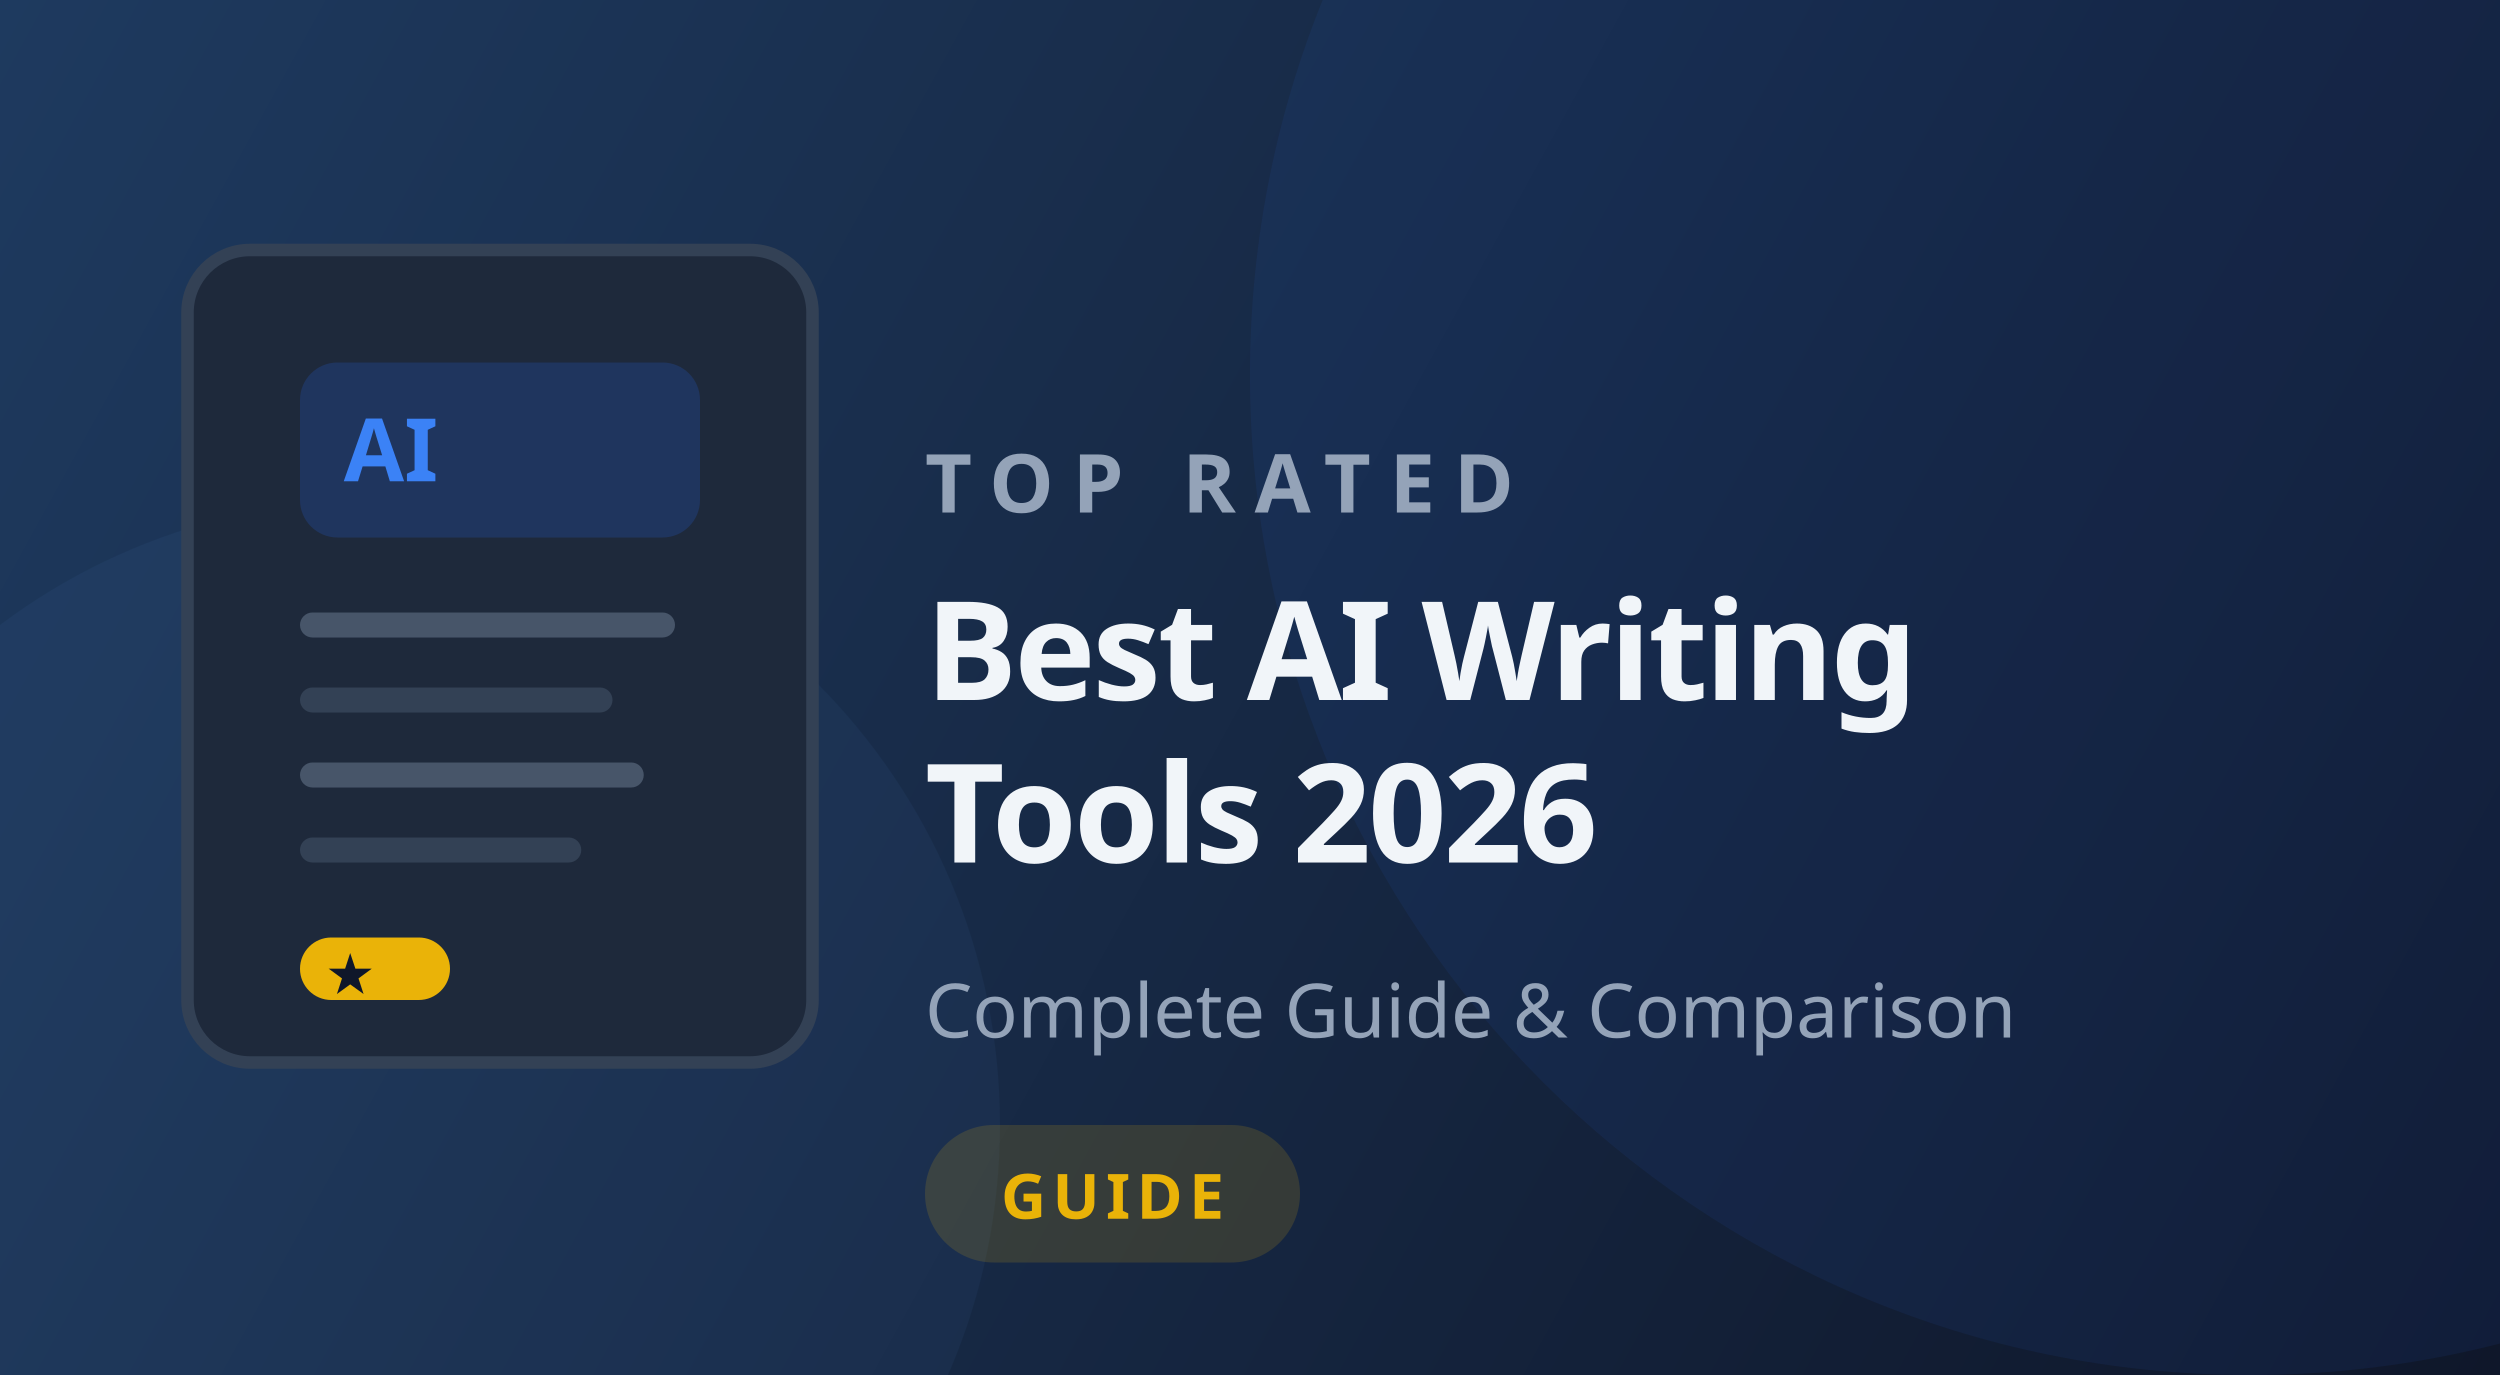
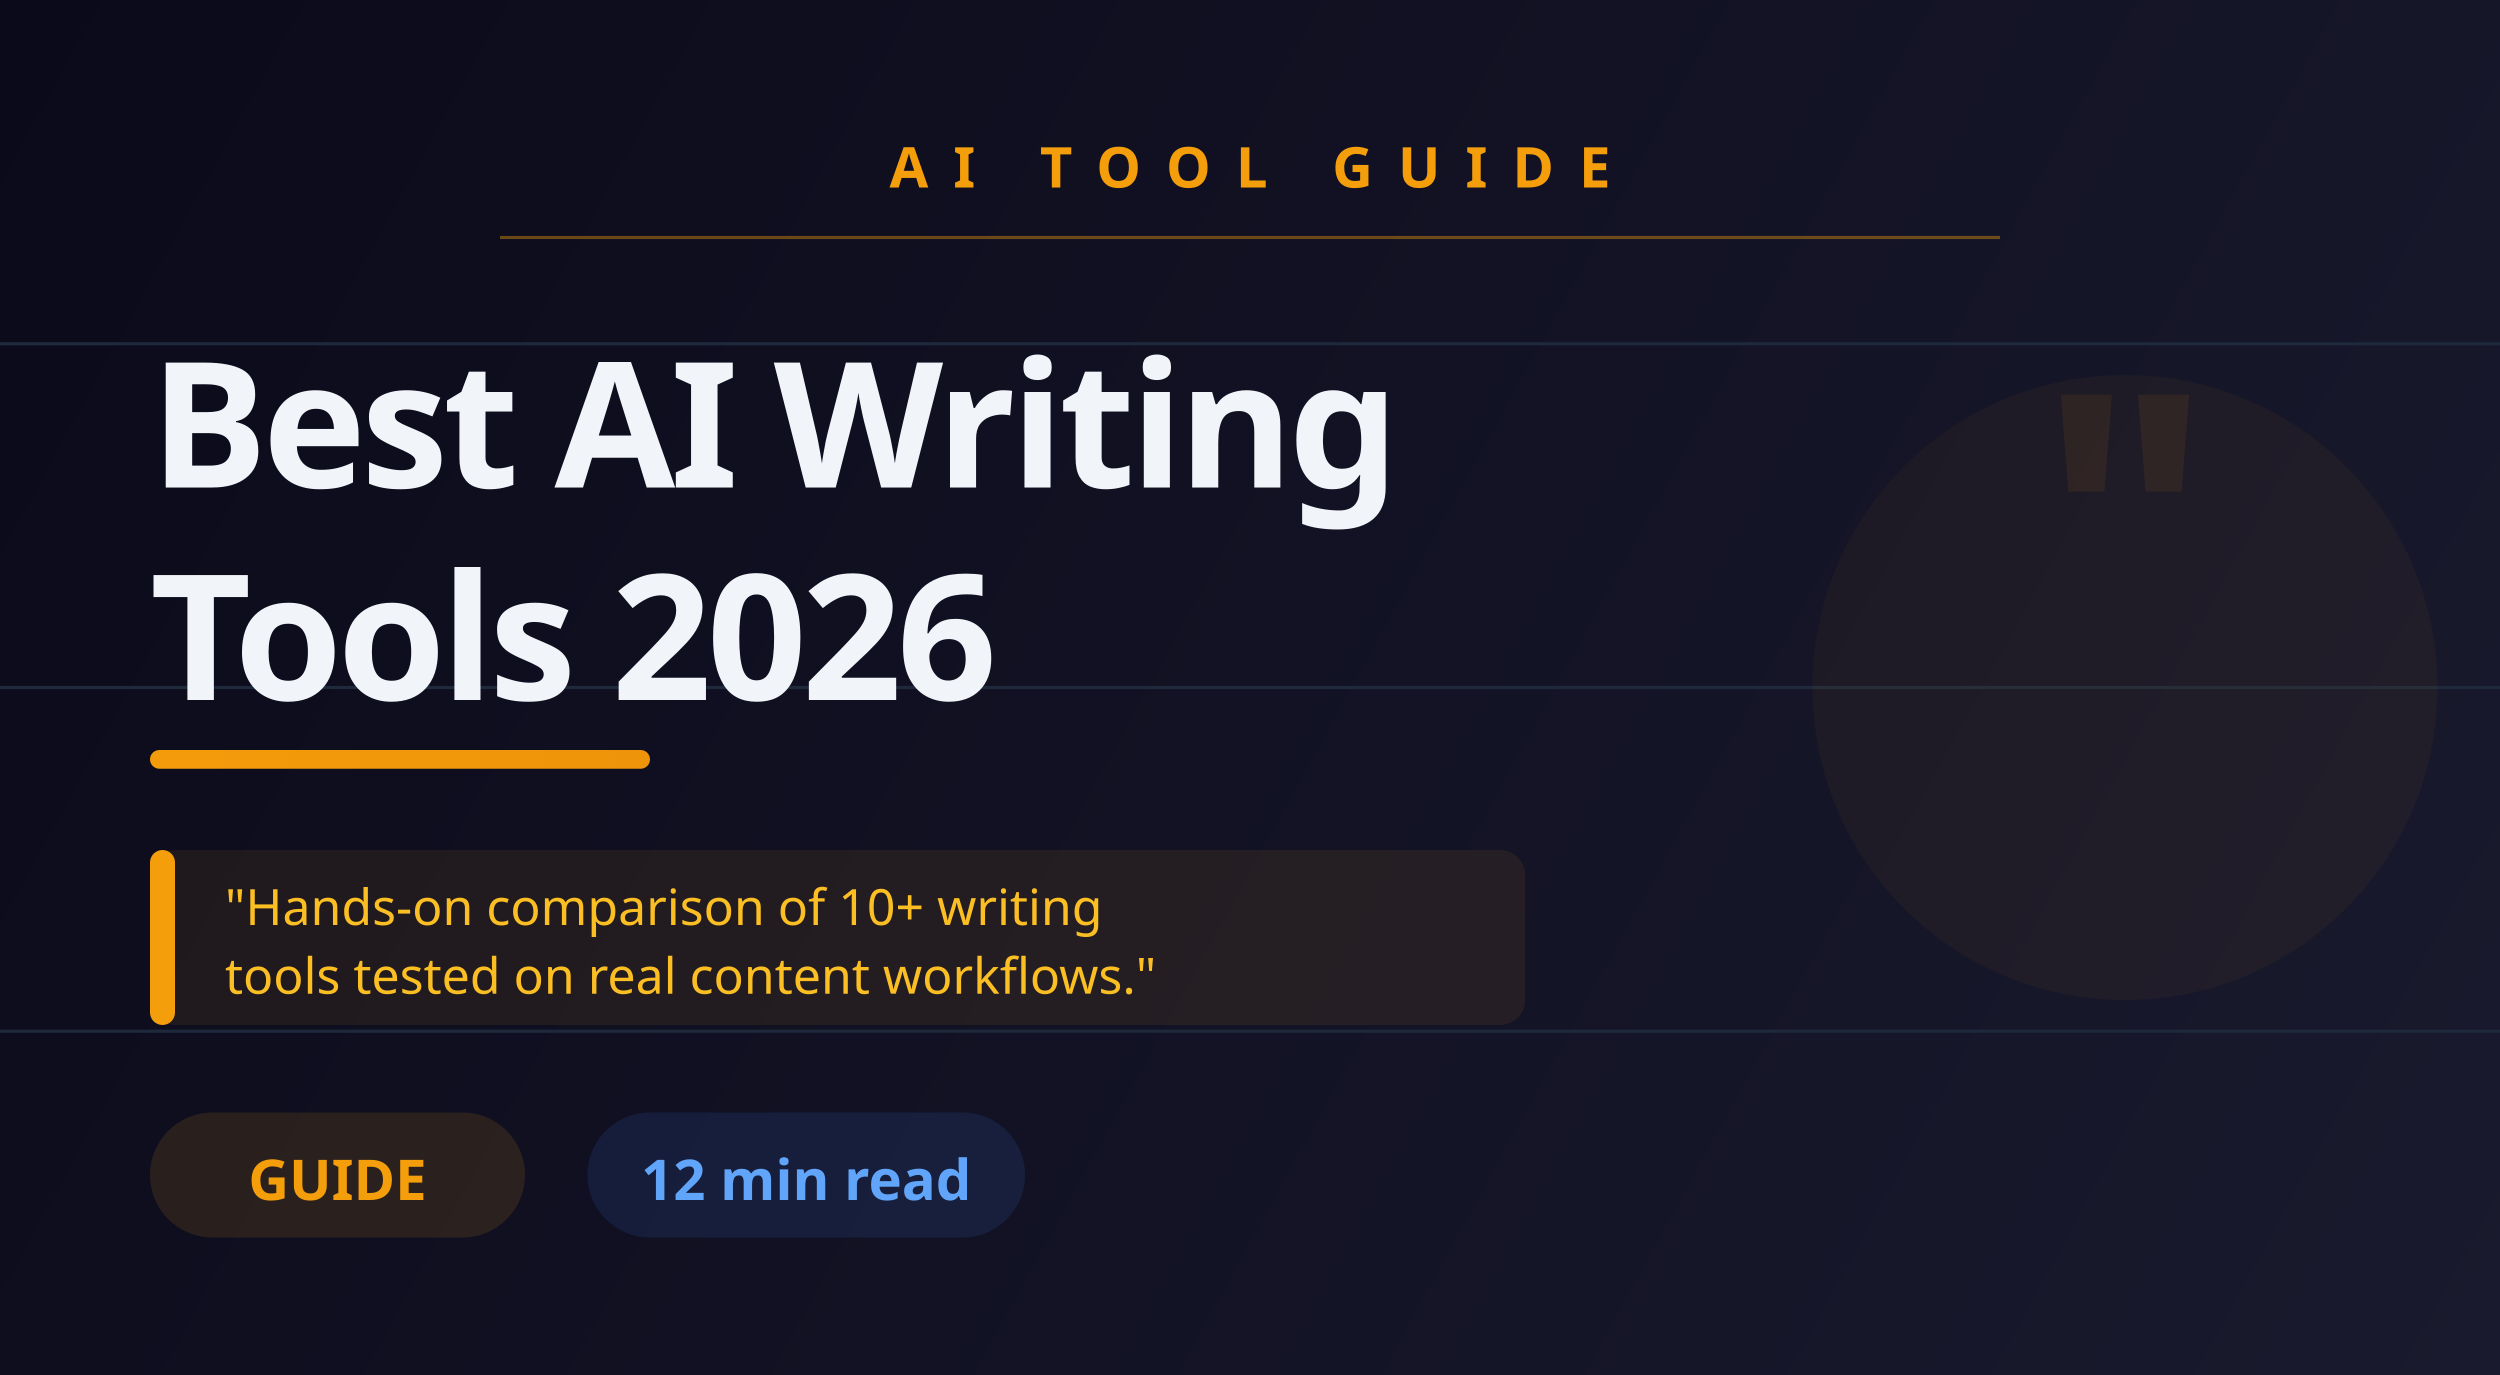
<svg xmlns="http://www.w3.org/2000/svg" viewBox="0 0 400 220" fill="none">
  <defs>
-     <linearGradient id="w1" x1="0" y1="0" x2="400" y2="220" gradientUnits="userSpaceOnUse">
-       <stop stop-color="#1e3a5f" />
-       <stop offset="1" stop-color="#0f172a" />
+     <linearGradient id="wm1" x1="0" y1="0" x2="400" y2="220" gradientUnits="userSpaceOnUse">
+       <stop stop-color="#0a0a1a" />
+       <stop offset="1" stop-color="#1a1a2e" />
+     </linearGradient>
+     <linearGradient id="wg1" x1="0" y1="0" x2="400" y2="0" gradientUnits="userSpaceOnUse">
+       <stop stop-color="#f59e0b" />
+       <stop offset="1" stop-color="#d97706" />
    </linearGradient>
  </defs>
-   <rect width="400" height="220" fill="url(#w1)" />
-   <circle cx="360" cy="60" r="160" fill="#2563eb" opacity="0.08" />
-   <circle cx="60" cy="180" r="100" fill="#60a5fa" opacity="0.05" />
-   <rect x="30" y="40" width="100" height="130" rx="10" fill="#1e293b" stroke="#334155" stroke-width="2" />
-   <rect x="48" y="58" width="64" height="28" rx="6" fill="#2563eb" opacity="0.2" />
-   <text x="55" y="77" fill="#3b82f6" font-size="14" font-weight="bold" font-family="system-ui">AI</text>
-   <rect x="48" y="98" width="60" height="4" rx="2" fill="#475569" />
-   <rect x="48" y="110" width="50" height="4" rx="2" fill="#334155" />
-   <rect x="48" y="122" width="55" height="4" rx="2" fill="#475569" />
-   <rect x="48" y="134" width="45" height="4" rx="2" fill="#334155" />
-   <rect x="48" y="150" width="24" height="10" rx="5" fill="#eab308" />
-   <text x="52" y="159" fill="#0f172a" font-size="9" font-weight="bold" font-family="system-ui">★</text>
-   <text x="148" y="82" fill="#94a3b8" font-size="13" font-weight="700" font-family="system-ui" letter-spacing="3">TOP RATED</text>
-   <text x="148" y="112" fill="#f1f5f9" font-size="22" font-weight="900" font-family="system-ui" letter-spacing="-0.5">Best AI Writing</text>
-   <text x="148" y="138" fill="#f1f5f9" font-size="22" font-weight="900" font-family="system-ui" letter-spacing="-0.5">Tools 2026</text>
-   <text x="148" y="166" fill="#94a3b8" font-size="12" font-family="system-ui">Complete Guide &amp; Comparison</text>
-   <rect x="148" y="180" width="60" height="22" rx="11" fill="#eab308" opacity="0.15" />
-   <text x="178" y="195" text-anchor="middle" fill="#eab308" font-size="10" font-weight="800" font-family="system-ui" letter-spacing="1">GUIDE</text>
+   <rect width="400" height="220" fill="url(#wm1)" />
+   <line x1="0" y1="55" x2="400" y2="55" stroke="#1e293b" stroke-width="0.5" />
+   <line x1="0" y1="110" x2="400" y2="110" stroke="#1e293b" stroke-width="0.5" />
+   <line x1="0" y1="165" x2="400" y2="165" stroke="#1e293b" stroke-width="0.5" />
+   <text x="200" y="30" text-anchor="middle" fill="#f59e0b" font-size="9" font-weight="800" font-family="system-ui" letter-spacing="4">AI TOOL GUIDE</text>
+   <line x1="80" y1="38" x2="320" y2="38" stroke="#f59e0b" stroke-width="0.5" opacity="0.4" />
+   <text x="24" y="78" fill="#f1f5f9" font-size="28" font-weight="900" font-family="system-ui" letter-spacing="-0.8">Best AI Writing</text>
+   <text x="24" y="112" fill="#f1f5f9" font-size="28" font-weight="900" font-family="system-ui" letter-spacing="-0.8">Tools 2026</text>
+   <rect x="24" y="120" width="80" height="3" rx="1.5" fill="url(#wg1)" />
+   <rect x="24" y="136" width="220" height="28" rx="4" fill="#f59e0b" opacity="0.08" />
+   <rect x="24" y="136" width="4" height="28" rx="2" fill="#f59e0b" />
+   <text x="36" y="148" fill="#fbbf24" font-size="8" font-family="system-ui">"Hands-on comparison of 10+ writing</text>
+   <text x="36" y="159" fill="#fbbf24" font-size="8" font-family="system-ui">tools tested on real content workflows."</text>
+   <rect x="24" y="178" width="60" height="20" rx="10" fill="#f59e0b" opacity="0.12" />
+   <text x="54" y="192" text-anchor="middle" fill="#f59e0b" font-size="9" font-weight="700" font-family="system-ui">GUIDE</text>
+   <rect x="94" y="178" width="70" height="20" rx="10" fill="#3b82f6" opacity="0.12" />
+   <text x="129" y="192" text-anchor="middle" fill="#60a5fa" font-size="9" font-weight="700" font-family="system-ui">12 min read</text>
+   <circle cx="340" cy="110" r="50" fill="#f59e0b" opacity="0.04" />
+   <text x="340" y="106" text-anchor="middle" fill="#f59e0b" opacity="0.08" font-size="60" font-weight="900" font-family="system-ui">"</text>
</svg>
